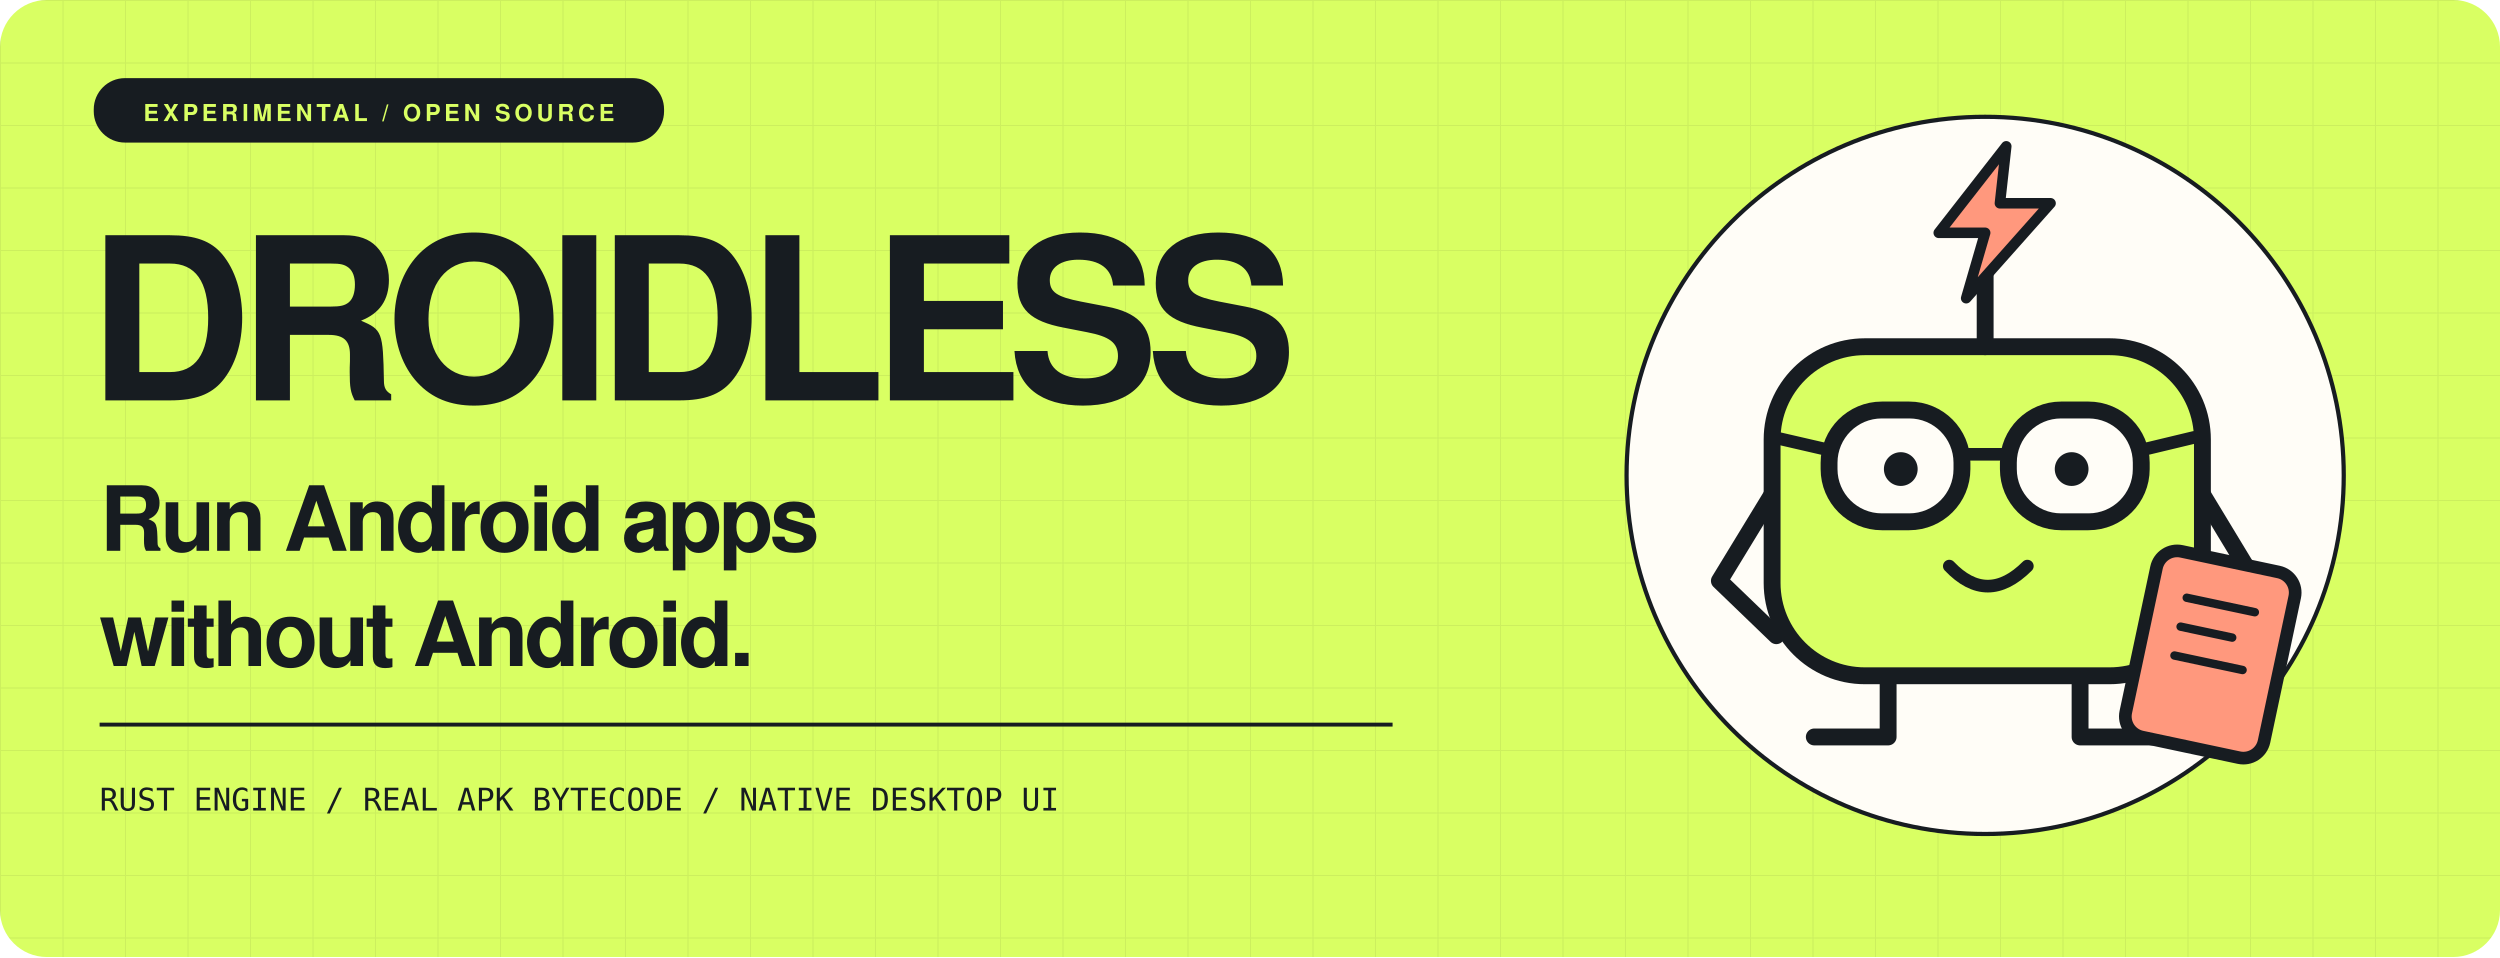
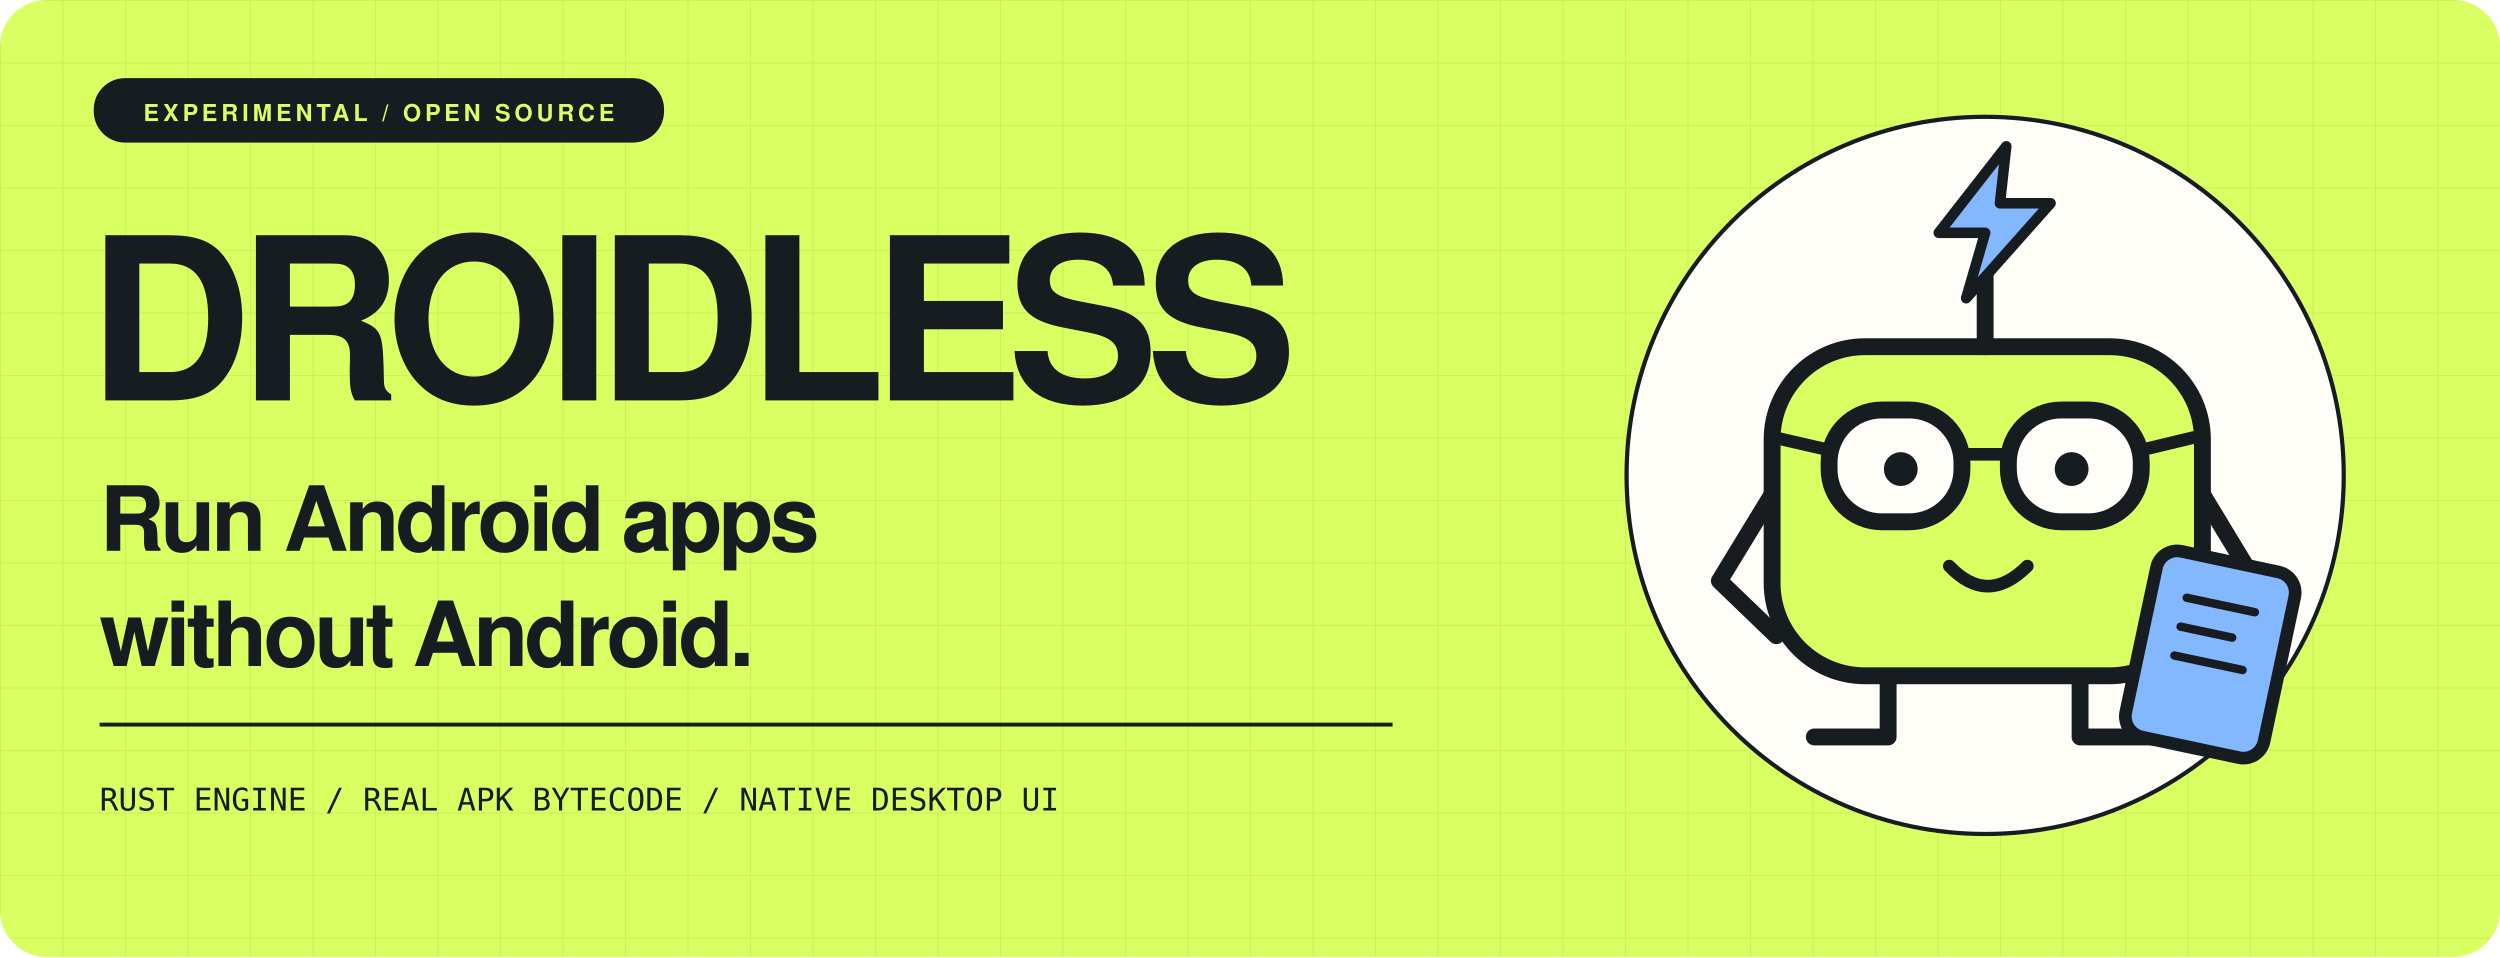
<svg xmlns="http://www.w3.org/2000/svg" viewBox="0 0 1280 490" role="img" aria-labelledby="title desc">
  <defs>
    <pattern id="grid" width="32" height="32" patternUnits="userSpaceOnUse">
      <path d="M32 0H0v32" fill="none" stroke="#171c21" stroke-opacity=".07" />
    </pattern>
  </defs>
  <rect width="1280" height="490" rx="24" fill="#d9ff63" />
  <rect width="1280" height="490" rx="24" fill="url(#grid)" />
  <g fill="#171c21" font-family="Chivo, Helvetica, sans-serif">
    <rect x="48" y="40" width="292" height="33" rx="16" />
    <text x="194" y="62" text-anchor="middle" font-size="12" font-weight="700" letter-spacing="2" fill="#d9ff63">EXPERIMENTAL / OPEN SOURCE</text>
    <text x="45" y="205" font-size="116" font-weight="900" letter-spacing="-7">DROIDLESS</text>
    <text x="51" y="282" font-size="46" font-weight="700" letter-spacing="-2">Run Android apps</text>
    <text x="51" y="341" font-size="46" font-weight="700" letter-spacing="-2">without Android.</text>
    <path d="M51 371h662" stroke="#171c21" stroke-width="2" />
    <text x="51" y="415" font-family="monospace" font-size="16">RUST ENGINE  /  REAL APK BYTECODE  /  NATIVE DESKTOP UI</text>
  </g>
  <g transform="translate(822 49) scale(1.08)" stroke="#171c21" stroke-width="8" stroke-linecap="round" stroke-linejoin="round">
    <circle cx="180" cy="180" r="170" fill="#fffdf7" stroke-width="2" />
    <path d="M134 265v39h-35m126-39v39h35M79 189l-25 41 27 26m202-67 23 38" fill="none" />
    <rect x="79" y="119" width="204" height="156" rx="44" fill="#d9ff63" />
    <path d="M180 119V80" fill="none" />
-     <path d="M190 24l-32 41h22l-9 31 40-45h-24z" fill="#ff987d" stroke-width="5" />
+     <path d="M190 24l-32 41h22l-9 31 40-45h-24z" fill="#83b8ff" stroke-width="5" />
    <rect x="106" y="149" width="63" height="53" rx="25" fill="#fffdf7" />
    <rect x="191" y="149" width="63" height="53" rx="25" fill="#fffdf7" />
    <path d="M169 170h22m-85-2-26-6m174 6 25-6" fill="none" stroke-width="6" />
    <circle cx="140" cy="177" r="8" fill="#171c21" stroke="none" />
    <circle cx="221" cy="177" r="8" fill="#171c21" stroke="none" />
    <path d="M163 223q18 19 37 0" fill="none" stroke-width="6" />
    <g transform="rotate(12 287 266)">
-       <rect x="253" y="220" width="67" height="90" rx="10" fill="#ff987d" stroke-width="6" />
+       <rect x="253" y="220" width="67" height="90" rx="10" fill="#83b8ff" stroke-width="6" />
      <path d="M270 241h33m-33 14h25m-25 14h33" stroke-width="4" />
    </g>
  </g>
</svg>
